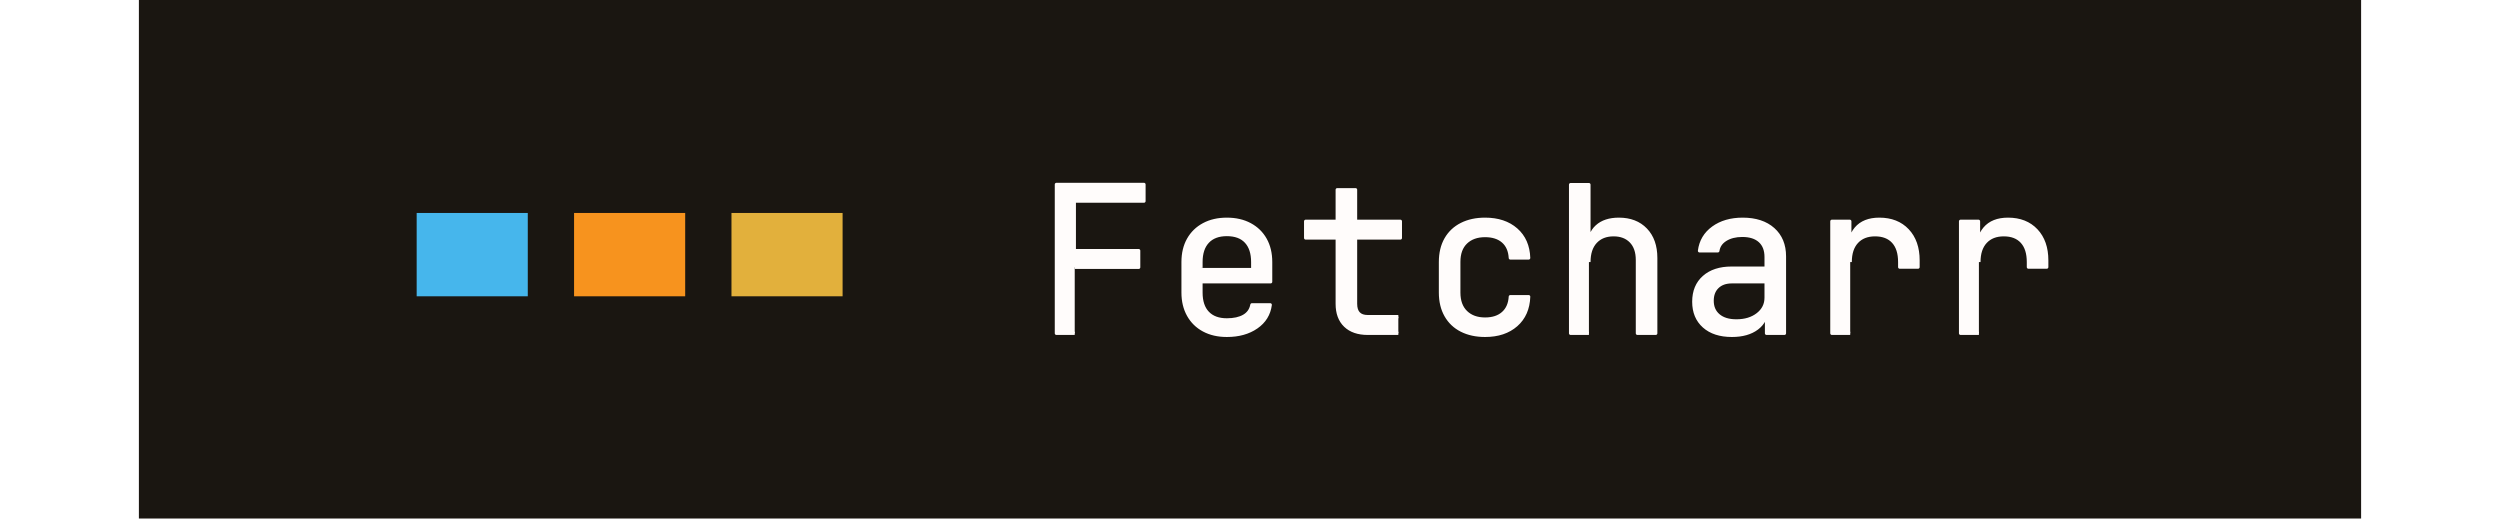
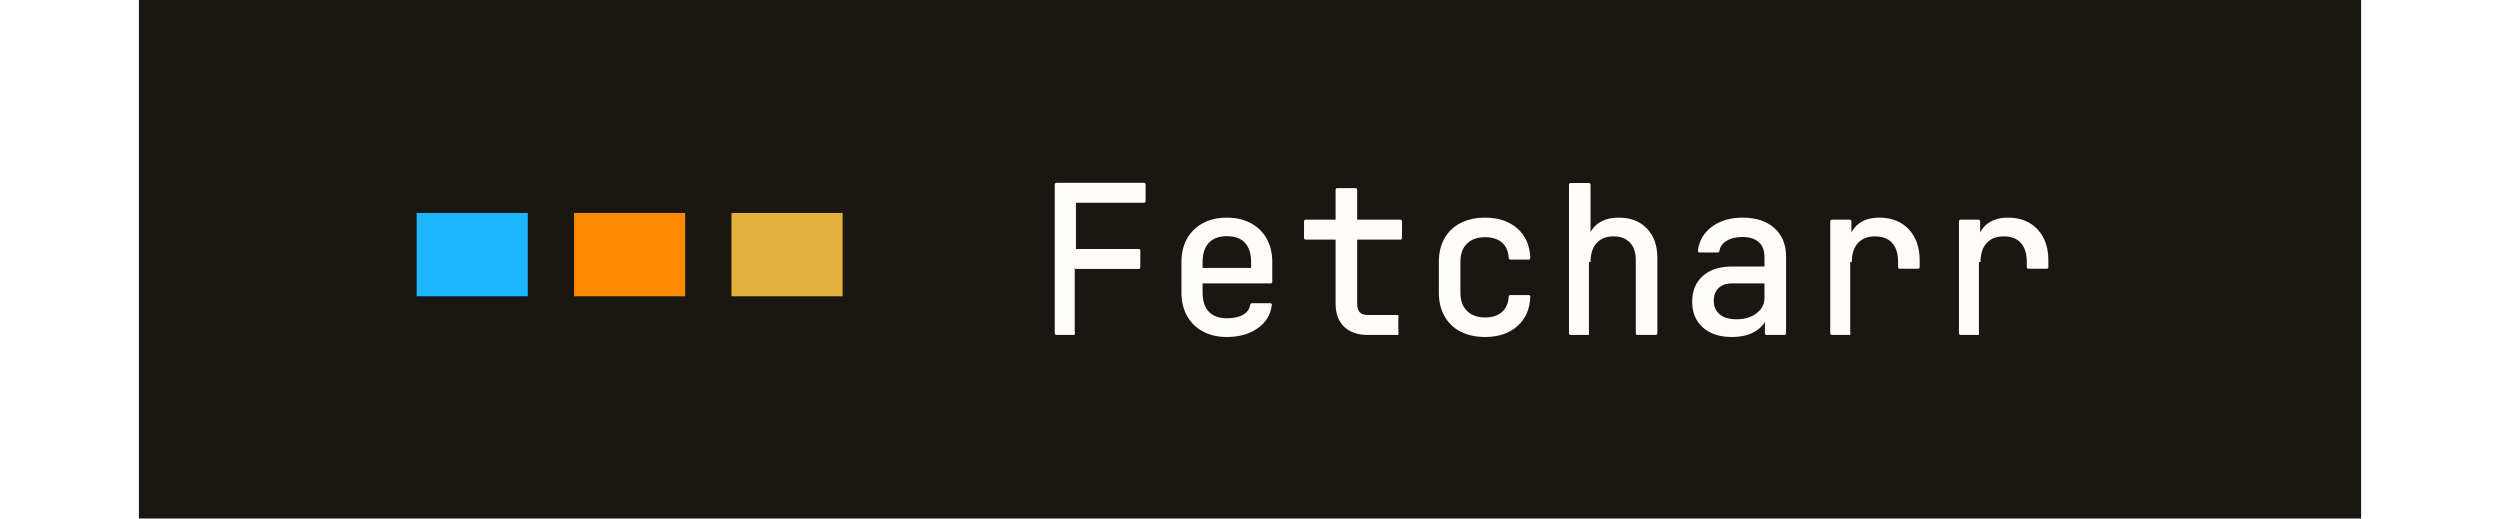
<svg xmlns="http://www.w3.org/2000/svg" viewBox="0 0 240 56" width="270" height="56">
  <rect width="240" height="56" fill="#1a1611" />
  <g transform="translate(30 23)">
-     <rect x="0" y="0" width="12" height="9" fill="#46b6ec" />
-     <rect x="17" y="0" width="12" height="9" fill="#f7931e" />
+     <rect x="0" y="0" width="12" height="9" fill="#1eb6ff" />
+     <rect x="17" y="0" width="12" height="9" fill="#ff8a00" />
    <rect x="34" y="0" width="12" height="9" fill="#e2b03c" />
  </g>
  <path d="M101.070 36L99.090 36L99.090 19.918L108.550 19.918L108.550 21.722L101.026 21.722L101.026 27.068L107.978 27.068L107.978 28.872L101.070 28.872 M117.500 36.220Q116.070 36.220 115.003 35.648Q113.936 35.076 113.353 34.031Q112.770 32.986 112.770 31.600L112.770 28.300Q112.770 26.892 113.353 25.858Q113.936 24.824 115.003 24.252Q116.070 23.680 117.500 23.680Q118.930 23.680 119.997 24.252Q121.064 24.824 121.647 25.858Q122.230 26.892 122.230 28.300L122.230 30.434L114.706 30.434L114.706 31.600Q114.706 33.030 115.432 33.789Q116.158 34.548 117.500 34.548Q118.644 34.548 119.348 34.141Q120.052 33.734 120.206 32.920L122.186 32.920Q121.988 34.438 120.701 35.329Q119.414 36.220 117.500 36.220M120.448 28.938L120.294 29.114L120.294 28.300Q120.294 26.870 119.579 26.100Q118.864 25.330 117.500 25.330Q116.158 25.330 115.432 26.100Q114.706 26.870 114.706 28.300L114.706 28.938 M136.020 36L132.720 36Q131.158 36 130.289 35.164Q129.420 34.328 129.420 32.810L129.420 25.704L126.010 25.704L126.010 23.900L129.420 23.900L129.420 20.490L131.400 20.490L131.400 23.900L136.240 23.900L136.240 25.704L131.400 25.704L131.400 32.810Q131.400 34.196 132.720 34.196L136.020 34.196 M145.388 36.220Q143.936 36.220 142.847 35.670Q141.758 35.120 141.164 34.075Q140.570 33.030 140.570 31.600L140.570 28.300Q140.570 26.848 141.164 25.814Q141.758 24.780 142.847 24.230Q143.936 23.680 145.388 23.680Q147.478 23.680 148.754 24.802Q150.030 25.924 150.096 27.860L148.116 27.860Q148.050 26.694 147.335 26.067Q146.620 25.440 145.388 25.440Q144.090 25.440 143.320 26.177Q142.550 26.914 142.550 28.278L142.550 31.600Q142.550 32.964 143.320 33.712Q144.090 34.460 145.388 34.460Q146.620 34.460 147.335 33.822Q148.050 33.184 148.116 32.040L150.096 32.040Q150.030 33.976 148.754 35.098Q147.478 36.220 145.388 36.220 M156.604 36L154.624 36L154.624 19.940L156.604 19.940L156.604 23.900L156.604 26.210L157.022 26.210L156.604 26.672Q156.604 25.242 157.462 24.461Q158.320 23.680 159.838 23.680Q161.664 23.680 162.742 24.802Q163.820 25.924 163.820 27.860L163.820 36L161.840 36L161.840 28.080Q161.840 26.782 161.147 26.067Q160.454 25.352 159.266 25.352Q158.034 25.352 157.319 26.122Q156.604 26.892 156.604 28.300 M172.044 36.220Q170.130 36.220 169.030 35.241Q167.930 34.262 167.930 32.590Q167.930 30.896 169.030 29.928Q170.130 28.960 172 28.960L175.740 28.960L175.740 27.750Q175.740 26.628 175.069 26.023Q174.398 25.418 173.166 25.418Q172.088 25.418 171.362 25.869Q170.636 26.320 170.526 27.090L168.546 27.090Q168.744 25.528 170.020 24.604Q171.296 23.680 173.210 23.680Q175.300 23.680 176.510 24.758Q177.720 25.836 177.720 27.684L177.720 36L175.784 36L175.784 33.690L175.454 33.690L175.784 33.360Q175.784 34.680 174.761 35.450Q173.738 36.220 172.044 36.220M172.528 34.658Q173.936 34.658 174.838 33.954Q175.740 33.250 175.740 32.150L175.740 30.434L172.044 30.434Q171.054 30.434 170.482 30.984Q169.910 31.534 169.910 32.480Q169.910 33.492 170.603 34.075Q171.296 34.658 172.528 34.658 M184.822 36L182.842 36L182.842 23.900L184.778 23.900L184.778 26.210L185.240 26.210L184.602 27.640Q184.602 25.682 185.449 24.681Q186.296 23.680 187.968 23.680Q189.882 23.680 191.015 24.879Q192.148 26.078 192.148 28.124L192.148 28.850L190.168 28.850L190.168 28.300Q190.168 26.870 189.475 26.111Q188.782 25.352 187.506 25.352Q186.252 25.352 185.537 26.122Q184.822 26.892 184.822 28.300 M198.722 36L196.742 36L196.742 23.900L198.678 23.900L198.678 26.210L199.140 26.210L198.502 27.640Q198.502 25.682 199.349 24.681Q200.196 23.680 201.868 23.680Q203.782 23.680 204.915 24.879Q206.048 26.078 206.048 28.124L206.048 28.850L204.068 28.850L204.068 28.300Q204.068 26.870 203.375 26.111Q202.682 25.352 201.406 25.352Q200.152 25.352 199.437 26.122Q198.722 26.892 198.722 28.300" fill="#fffcfb" stroke="#fffcfb" stroke-width="0.35" stroke-linejoin="round" />
</svg>
